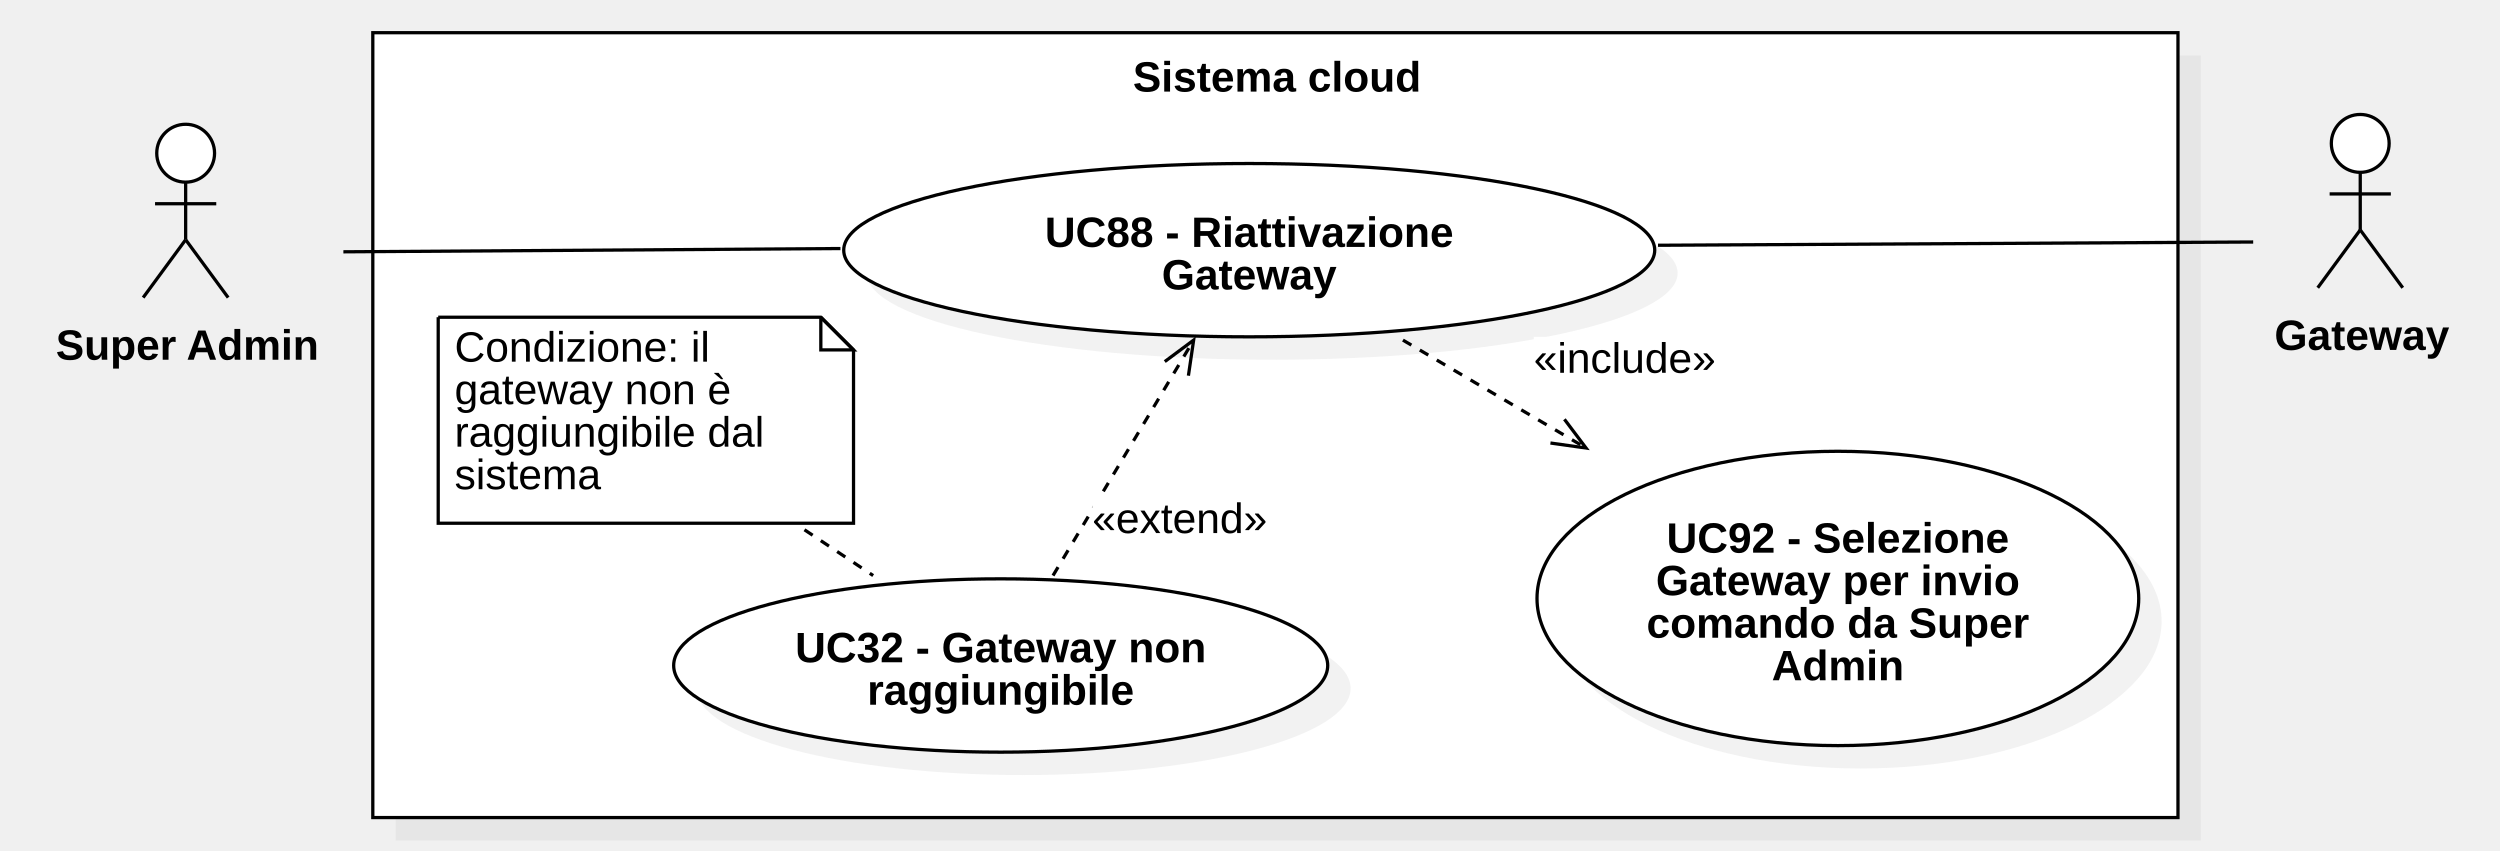
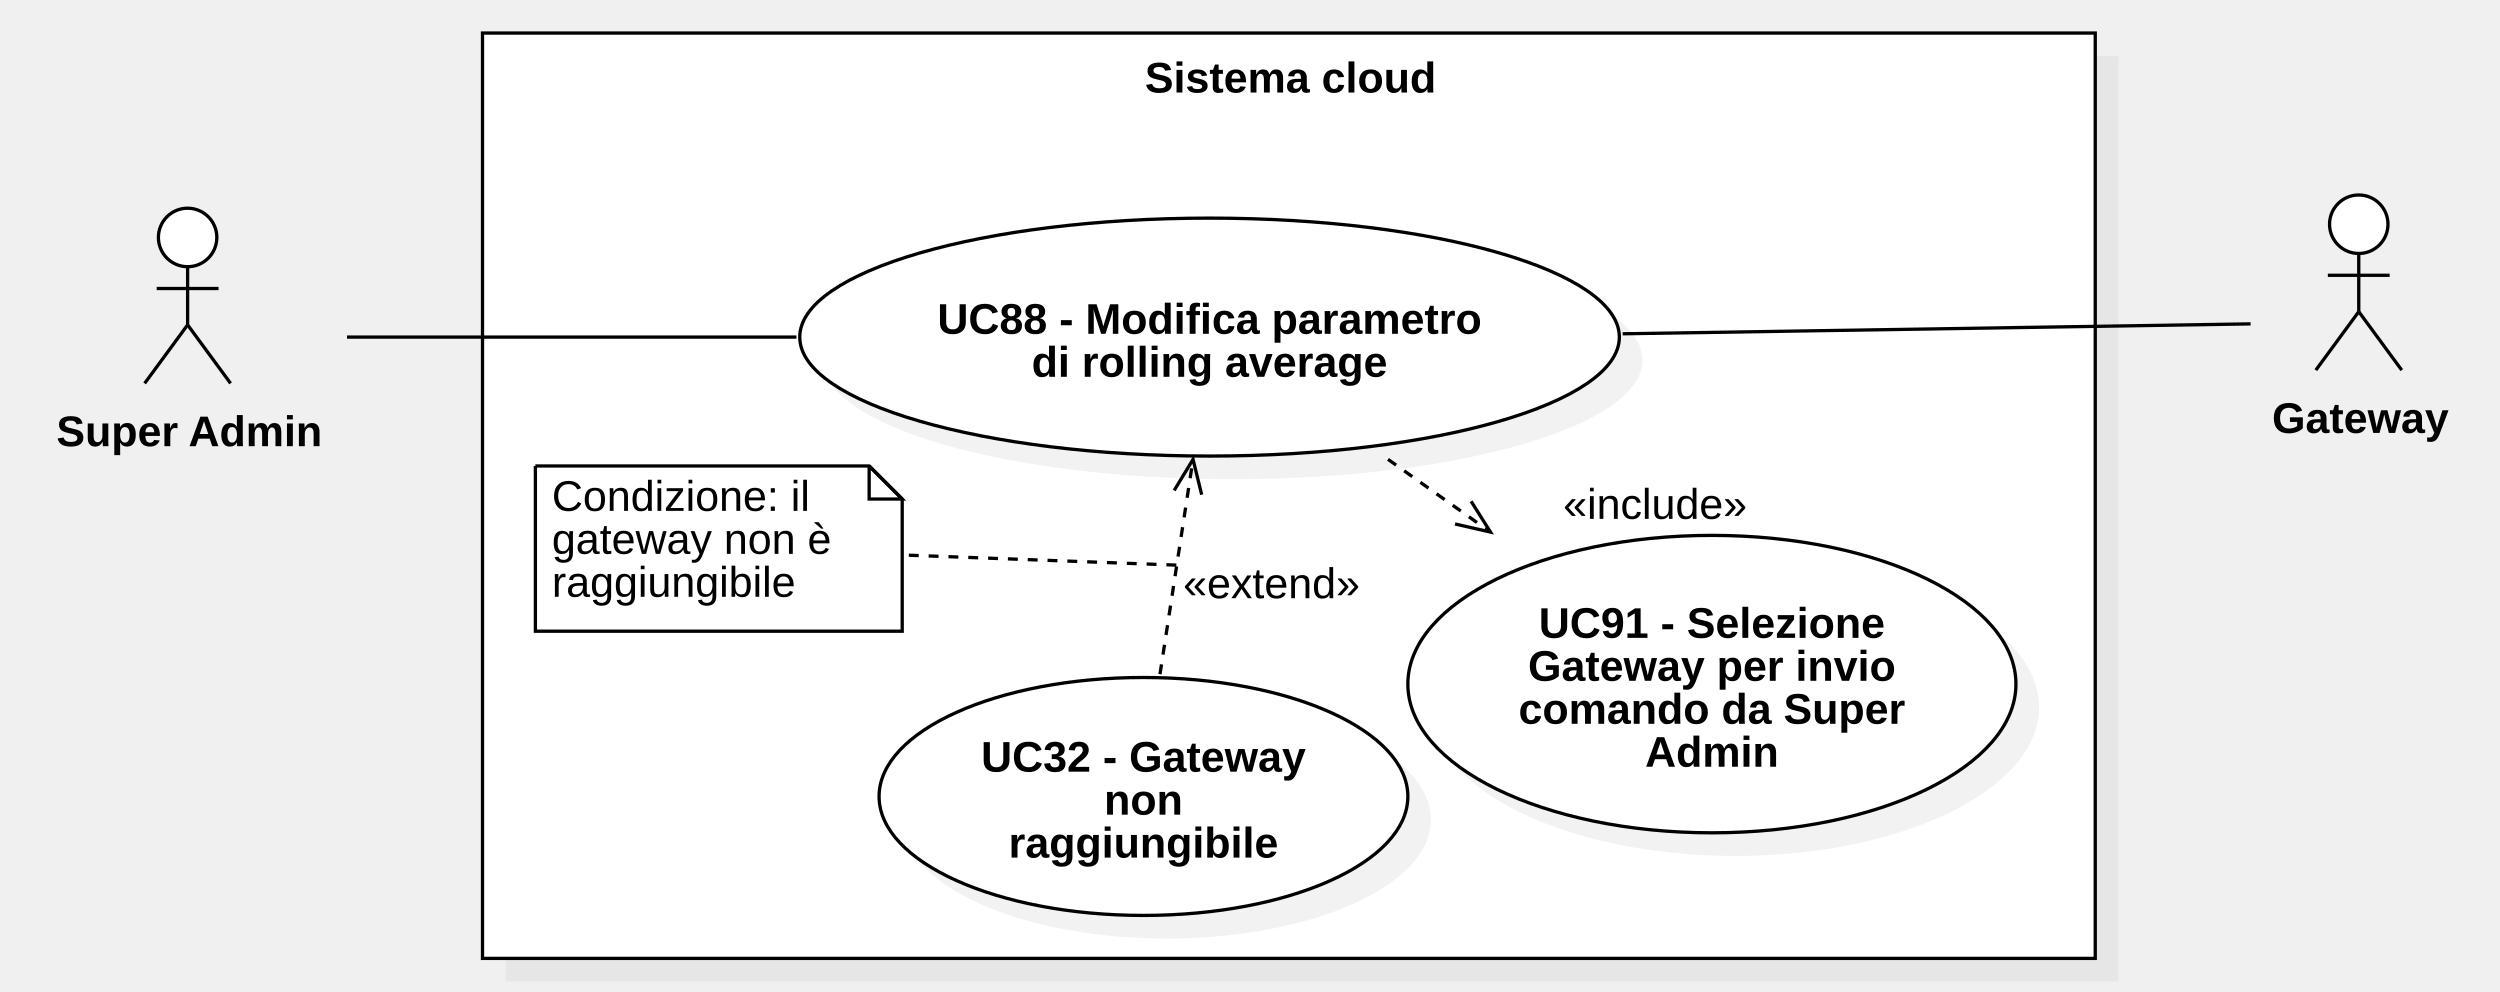
- <svg xmlns="http://www.w3.org/2000/svg" version="1.1" width="764.473" height="260">
+ <svg xmlns="http://www.w3.org/2000/svg" version="1.1" width="756.473" height="300">
  <defs />
  <g>
    <g>
-       <rect fill="#C0C0C0" stroke="none" x="139" y="32" width="552" height="240" transform="matrix(1 0 0 1 -18 -15)" fill-opacity="0.2" />
+       <rect fill="#C0C0C0" stroke="none" x="167" y="28" width="488" height="280" transform="matrix(1 0 0 1 -14 -11)" fill-opacity="0.2" />
    </g>
    <g>
-       <rect fill="#ffffff" stroke="none" x="132" y="25" width="552" height="240" transform="matrix(1 0 0 1 -18 -15)" />
+       <rect fill="#ffffff" stroke="none" x="160" y="21" width="488" height="280" transform="matrix(1 0 0 1 -14 -11)" />
    </g>
    <g>
-       <path fill="none" stroke="#000000" paint-order="fill stroke markers" d=" M 114 10 L 666 10 L 666 250 L 114 250 L 114 10 Z Z" stroke-miterlimit="10" stroke-dasharray="" />
+       <path fill="none" stroke="#000000" paint-order="fill stroke markers" d=" M 146 10 L 634 10 L 634 290 L 146 290 L 146 10 Z Z" stroke-miterlimit="10" stroke-dasharray="" />
    </g>
    <g>
      <g>
        <path fill="none" stroke="none" />
-         <text fill="#000000" stroke="none" font-family="Arial" font-size="13px" font-style="normal" font-weight="bold" text-decoration="undefined" x="408.5" y="38.5" text-anchor="middle" dominant-baseline="central" transform="matrix(1 0 0 1 -18 -15)">Sistema cloud</text>
+         <text fill="#000000" stroke="none" font-family="Arial" font-size="13px" font-style="normal" font-weight="bold" text-decoration="undefined" x="404.5" y="34.5" text-anchor="middle" dominant-baseline="central" transform="matrix(1 0 0 1 -14 -11)">Sistema cloud</text>
      </g>
    </g>
    <g>
-       <path fill="#ffffff" stroke="none" paint-order="stroke fill markers" d=" M 47.931 46.85 C 47.931 41.962 51.889 38 56.771 38 C 61.653 38 65.611 41.962 65.611 46.85 C 65.611 51.738 61.653 55.7 56.771 55.7 C 51.889 55.7 47.931 51.738 47.931 46.85 Z" />
+       <path fill="#C0C0C0" stroke="none" paint-order="stroke fill markers" d=" M 249 109 C 249 89.118 304.517 73 373 73 C 441.483 73 497 89.118 497 109 C 497 128.882 441.483 145 373 145 C 304.517 145 249 128.882 249 109 Z" fill-opacity="0.2" />
    </g>
    <g>
-       <path fill="none" stroke="#000000" paint-order="fill stroke markers" d=" M 47.931 46.85 C 47.931 41.962 51.889 38 56.771 38 C 61.653 38 65.611 41.962 65.611 46.85 C 65.611 51.738 61.653 55.7 56.771 55.7 C 51.889 55.7 47.931 51.738 47.931 46.85 Z" stroke-miterlimit="10" stroke-dasharray="" />
+       <path fill="#ffffff" stroke="none" paint-order="stroke fill markers" d=" M 242 102 C 242 82.118 297.517 66 366 66 C 434.483 66 490 82.118 490 102 C 490 121.882 434.483 138 366 138 C 297.517 138 242 121.882 242 102 Z" />
    </g>
    <g>
-       <path fill="none" stroke="#000000" paint-order="fill stroke markers" d=" M 56.771 55.7 L 56.771 73.3" stroke-miterlimit="10" stroke-dasharray="" />
-     </g>
-     <g>
-       <path fill="none" stroke="#000000" paint-order="fill stroke markers" d=" M 47.411 62.3 L 66.131 62.3" stroke-miterlimit="10" stroke-dasharray="" />
-     </g>
-     <g>
-       <path fill="none" stroke="#000000" paint-order="fill stroke markers" d=" M 56.771 73.3 L 43.771 91" stroke-miterlimit="10" stroke-dasharray="" />
-     </g>
-     <g>
-       <path fill="none" stroke="#000000" paint-order="fill stroke markers" d=" M 56.771 73.3 L 69.771 91" stroke-miterlimit="10" stroke-dasharray="" />
+       <path fill="none" stroke="#000000" paint-order="fill stroke markers" d=" M 242 102 C 242 82.118 297.517 66 366 66 C 434.483 66 490 82.118 490 102 C 490 121.882 434.483 138 366 138 C 297.517 138 242 121.882 242 102 Z" stroke-miterlimit="10" stroke-dasharray="" />
    </g>
    <g>
      <g>
        <path fill="none" stroke="none" />
-         <text fill="#000000" stroke="none" font-family="Arial" font-size="13px" font-style="normal" font-weight="bold" text-decoration="undefined" x="75.271" y="120.5" text-anchor="middle" dominant-baseline="central" transform="matrix(1 0 0 1 -18 -15)">Super Admin</text>
+         <text fill="#000000" stroke="none" font-family="Arial" font-size="13px" font-style="normal" font-weight="bold" text-decoration="undefined" x="380" y="107.5" text-anchor="middle" dominant-baseline="central" transform="matrix(1 0 0 1 -14 -11)">UC88 - Modifica parametro</text>
+         <text fill="#000000" stroke="none" font-family="Arial" font-size="13px" font-style="normal" font-weight="bold" text-decoration="undefined" x="380" y="120.5" text-anchor="middle" dominant-baseline="central" transform="matrix(1 0 0 1 -14 -11)">di rolling average</text>
      </g>
    </g>
    <g>
-       <path fill="#C0C0C0" stroke="none" paint-order="stroke fill markers" d=" M 265 83.5 C 265 68.864 320.517 57 389 57 C 457.483 57 513 68.864 513 83.5 C 513 98.136 457.483 110 389 110 C 320.517 110 265 98.136 265 83.5 Z" fill-opacity="0.2" />
+       <path fill="#C0C0C0" stroke="none" paint-order="stroke fill markers" d=" M 433 214 C 433 189.147 474.19 169 525 169 C 575.81 169 617 189.147 617 214 C 617 238.853 575.81 259 525 259 C 474.19 259 433 238.853 433 214 Z" fill-opacity="0.2" />
    </g>
    <g>
-       <path fill="#ffffff" stroke="none" paint-order="stroke fill markers" d=" M 258 76.5 C 258 61.864 313.517 50 382 50 C 450.483 50 506 61.864 506 76.5 C 506 91.136 450.483 103 382 103 C 313.517 103 258 91.136 258 76.5 Z" />
+       <path fill="#ffffff" stroke="none" paint-order="stroke fill markers" d=" M 426 207 C 426 182.147 467.19 162 518 162 C 568.81 162 610 182.147 610 207 C 610 231.853 568.81 252 518 252 C 467.19 252 426 231.853 426 207 Z" />
    </g>
    <g>
-       <path fill="none" stroke="#000000" paint-order="fill stroke markers" d=" M 258 76.5 C 258 61.864 313.517 50 382 50 C 450.483 50 506 61.864 506 76.5 C 506 91.136 450.483 103 382 103 C 313.517 103 258 91.136 258 76.5 Z" stroke-miterlimit="10" stroke-dasharray="" />
+       <path fill="none" stroke="#000000" paint-order="fill stroke markers" d=" M 426 207 C 426 182.147 467.19 162 518 162 C 568.81 162 610 182.147 610 207 C 610 231.853 568.81 252 518 252 C 467.19 252 426 231.853 426 207 Z" stroke-miterlimit="10" stroke-dasharray="" />
    </g>
    <g>
      <g>
        <path fill="none" stroke="none" />
-         <text fill="#000000" stroke="none" font-family="Arial" font-size="13px" font-style="normal" font-weight="bold" text-decoration="undefined" x="400" y="86" text-anchor="middle" dominant-baseline="central" transform="matrix(1 0 0 1 -18 -15)">UC88 - Riattivazione</text>
-         <text fill="#000000" stroke="none" font-family="Arial" font-size="13px" font-style="normal" font-weight="bold" text-decoration="undefined" x="400" y="99" text-anchor="middle" dominant-baseline="central" transform="matrix(1 0 0 1 -18 -15)">Gateway</text>
+         <text fill="#000000" stroke="none" font-family="Arial" font-size="13px" font-style="normal" font-weight="bold" text-decoration="undefined" x="532" y="199.5" text-anchor="middle" dominant-baseline="central" transform="matrix(1 0 0 1 -14 -11)">UC91 - Selezione</text>
+         <text fill="#000000" stroke="none" font-family="Arial" font-size="13px" font-style="normal" font-weight="bold" text-decoration="undefined" x="532" y="212.5" text-anchor="middle" dominant-baseline="central" transform="matrix(1 0 0 1 -14 -11)">Gateway per invio</text>
+         <text fill="#000000" stroke="none" font-family="Arial" font-size="13px" font-style="normal" font-weight="bold" text-decoration="undefined" x="532" y="225.5" text-anchor="middle" dominant-baseline="central" transform="matrix(1 0 0 1 -14 -11)">comando da Super</text>
+         <text fill="#000000" stroke="none" font-family="Arial" font-size="13px" font-style="normal" font-weight="bold" text-decoration="undefined" x="532" y="238.5" text-anchor="middle" dominant-baseline="central" transform="matrix(1 0 0 1 -14 -11)">Admin</text>
      </g>
    </g>
    <g>
-       <path fill="#ffffff" stroke="none" paint-order="stroke fill markers" d=" M 712.896 43.85 C 712.896 38.962 716.854 35 721.736 35 C 726.619 35 730.576 38.962 730.576 43.85 C 730.576 48.738 726.619 52.7 721.736 52.7 C 716.854 52.7 712.896 48.738 712.896 43.85 Z" />
+       <path fill="none" stroke="#000000" paint-order="fill stroke markers" d=" M 420 139 L 451 161" stroke-miterlimit="10" stroke-dasharray="3" />
    </g>
    <g>
-       <path fill="none" stroke="#000000" paint-order="fill stroke markers" d=" M 712.896 43.85 C 712.896 38.962 716.854 35 721.736 35 C 726.619 35 730.576 38.962 730.576 43.85 C 730.576 48.738 726.619 52.7 721.736 52.7 C 716.854 52.7 712.896 48.738 712.896 43.85 Z" stroke-miterlimit="10" stroke-dasharray="" />
+       <path fill="none" stroke="#000000" paint-order="fill stroke markers" d=" M 440.276 158.551 L 451 161 L 445.149 151.685" stroke-miterlimit="10" stroke-dasharray="" />
    </g>
    <g>
-       <path fill="none" stroke="#000000" paint-order="fill stroke markers" d=" M 721.736 52.7 L 721.736 70.3" stroke-miterlimit="10" stroke-dasharray="" />
-     </g>
-     <g>
-       <path fill="none" stroke="#000000" paint-order="fill stroke markers" d=" M 712.376 59.3 L 731.096 59.3" stroke-miterlimit="10" stroke-dasharray="" />
-     </g>
-     <g>
-       <path fill="none" stroke="#000000" paint-order="fill stroke markers" d=" M 721.736 70.3 L 708.736 88" stroke-miterlimit="10" stroke-dasharray="" />
-     </g>
-     <g>
-       <path fill="none" stroke="#000000" paint-order="fill stroke markers" d=" M 721.736 70.3 L 734.736 88" stroke-miterlimit="10" stroke-dasharray="" />
+       <rect fill="#ffffff" stroke="none" x="487" y="157" width="55.656" height="13" transform="matrix(1 0 0 1 -14 -11)" />
    </g>
    <g>
      <g>
        <path fill="none" stroke="none" />
-         <text fill="#000000" stroke="none" font-family="Arial" font-size="13px" font-style="normal" font-weight="bold" text-decoration="undefined" x="740.236" y="117.5" text-anchor="middle" dominant-baseline="central" transform="matrix(1 0 0 1 -18 -15)">Gateway</text>
+         <text fill="#000000" stroke="none" font-family="Arial" font-size="13px" font-style="normal" font-weight="normal" text-decoration="undefined" x="514.828" y="163.5" text-anchor="middle" dominant-baseline="central" transform="matrix(1 0 0 1 -14 -11)">«include»</text>
      </g>
    </g>
    <g>
-       <path fill="#C0C0C0" stroke="none" paint-order="stroke fill markers" d=" M 477 190 C 477 165.147 518.19 145 569 145 C 619.81 145 661 165.147 661 190 C 661 214.853 619.81 235 569 235 C 518.19 235 477 214.853 477 190 Z" fill-opacity="0.2" />
+       <path fill="#ffffff" stroke="none" paint-order="stroke fill markers" d=" M 47.931 71.85 C 47.931 66.962 51.889 63 56.771 63 C 61.653 63 65.611 66.962 65.611 71.85 C 65.611 76.738 61.653 80.7 56.771 80.7 C 51.889 80.7 47.931 76.738 47.931 71.85 Z" />
    </g>
    <g>
-       <path fill="#ffffff" stroke="none" paint-order="stroke fill markers" d=" M 470 183 C 470 158.147 511.19 138 562 138 C 612.81 138 654 158.147 654 183 C 654 207.853 612.81 228 562 228 C 511.19 228 470 207.853 470 183 Z" />
+       <path fill="none" stroke="#000000" paint-order="fill stroke markers" d=" M 47.931 71.85 C 47.931 66.962 51.889 63 56.771 63 C 61.653 63 65.611 66.962 65.611 71.85 C 65.611 76.738 61.653 80.7 56.771 80.7 C 51.889 80.7 47.931 76.738 47.931 71.85 Z" stroke-miterlimit="10" stroke-dasharray="" />
    </g>
    <g>
-       <path fill="none" stroke="#000000" paint-order="fill stroke markers" d=" M 470 183 C 470 158.147 511.19 138 562 138 C 612.81 138 654 158.147 654 183 C 654 207.853 612.81 228 562 228 C 511.19 228 470 207.853 470 183 Z" stroke-miterlimit="10" stroke-dasharray="" />
+       <path fill="none" stroke="#000000" paint-order="fill stroke markers" d=" M 56.771 80.7 L 56.771 98.3" stroke-miterlimit="10" stroke-dasharray="" />
+     </g>
+     <g>
+       <path fill="none" stroke="#000000" paint-order="fill stroke markers" d=" M 47.411 87.3 L 66.131 87.3" stroke-miterlimit="10" stroke-dasharray="" />
+     </g>
+     <g>
+       <path fill="none" stroke="#000000" paint-order="fill stroke markers" d=" M 56.771 98.3 L 43.771 116" stroke-miterlimit="10" stroke-dasharray="" />
+     </g>
+     <g>
+       <path fill="none" stroke="#000000" paint-order="fill stroke markers" d=" M 56.771 98.3 L 69.771 116" stroke-miterlimit="10" stroke-dasharray="" />
    </g>
    <g>
      <g>
        <path fill="none" stroke="none" />
-         <text fill="#000000" stroke="none" font-family="Arial" font-size="13px" font-style="normal" font-weight="bold" text-decoration="undefined" x="580" y="179.5" text-anchor="middle" dominant-baseline="central" transform="matrix(1 0 0 1 -18 -15)">UC92 - Selezione</text>
-         <text fill="#000000" stroke="none" font-family="Arial" font-size="13px" font-style="normal" font-weight="bold" text-decoration="undefined" x="580" y="192.5" text-anchor="middle" dominant-baseline="central" transform="matrix(1 0 0 1 -18 -15)">Gateway per invio</text>
-         <text fill="#000000" stroke="none" font-family="Arial" font-size="13px" font-style="normal" font-weight="bold" text-decoration="undefined" x="580" y="205.5" text-anchor="middle" dominant-baseline="central" transform="matrix(1 0 0 1 -18 -15)">comando da Super</text>
-         <text fill="#000000" stroke="none" font-family="Arial" font-size="13px" font-style="normal" font-weight="bold" text-decoration="undefined" x="580" y="218.5" text-anchor="middle" dominant-baseline="central" transform="matrix(1 0 0 1 -18 -15)">Admin</text>
+         <text fill="#000000" stroke="none" font-family="Arial" font-size="13px" font-style="normal" font-weight="bold" text-decoration="undefined" x="71.271" y="141.5" text-anchor="middle" dominant-baseline="central" transform="matrix(1 0 0 1 -14 -11)">Super Admin</text>
      </g>
    </g>
    <g>
-       <path fill="none" stroke="#000000" paint-order="fill stroke markers" d=" M 429 104 L 485 137" stroke-miterlimit="10" stroke-dasharray="3" />
+       <path fill="#ffffff" stroke="none" paint-order="stroke fill markers" d=" M 704.896 67.85 C 704.896 62.962 708.854 59 713.736 59 C 718.619 59 722.576 62.962 722.576 67.85 C 722.576 72.738 718.619 76.7 713.736 76.7 C 708.854 76.7 704.896 72.738 704.896 67.85 Z" />
    </g>
    <g>
-       <path fill="none" stroke="#000000" paint-order="fill stroke markers" d=" M 474.107 135.467 L 485 137 L 478.382 128.214" stroke-miterlimit="10" stroke-dasharray="" />
+       <path fill="none" stroke="#000000" paint-order="fill stroke markers" d=" M 704.896 67.85 C 704.896 62.962 708.854 59 713.736 59 C 718.619 59 722.576 62.962 722.576 67.85 C 722.576 72.738 718.619 76.7 713.736 76.7 C 708.854 76.7 704.896 72.738 704.896 67.85 Z" stroke-miterlimit="10" stroke-dasharray="" />
    </g>
    <g>
-       <rect fill="#ffffff" stroke="none" x="487" y="118" width="55.656" height="13" transform="matrix(1 0 0 1 -18 -15)" />
+       <path fill="none" stroke="#000000" paint-order="fill stroke markers" d=" M 713.736 76.7 L 713.736 94.3" stroke-miterlimit="10" stroke-dasharray="" />
+     </g>
+     <g>
+       <path fill="none" stroke="#000000" paint-order="fill stroke markers" d=" M 704.376 83.3 L 723.096 83.3" stroke-miterlimit="10" stroke-dasharray="" />
+     </g>
+     <g>
+       <path fill="none" stroke="#000000" paint-order="fill stroke markers" d=" M 713.736 94.3 L 700.736 112" stroke-miterlimit="10" stroke-dasharray="" />
+     </g>
+     <g>
+       <path fill="none" stroke="#000000" paint-order="fill stroke markers" d=" M 713.736 94.3 L 726.736 112" stroke-miterlimit="10" stroke-dasharray="" />
    </g>
    <g>
      <g>
        <path fill="none" stroke="none" />
-         <text fill="#000000" stroke="none" font-family="Arial" font-size="13px" font-style="normal" font-weight="normal" text-decoration="undefined" x="514.828" y="124.5" text-anchor="middle" dominant-baseline="central" transform="matrix(1 0 0 1 -18 -15)">«include»</text>
+         <text fill="#000000" stroke="none" font-family="Arial" font-size="13px" font-style="normal" font-weight="bold" text-decoration="undefined" x="728.236" y="137.5" text-anchor="middle" dominant-baseline="central" transform="matrix(1 0 0 1 -14 -11)">Gateway</text>
      </g>
    </g>
    <g>
-       <path fill="none" stroke="#000000" paint-order="fill stroke markers" d=" M 105 77 L 257 76" stroke-miterlimit="10" stroke-dasharray="" />
+       <path fill="none" stroke="#000000" paint-order="fill stroke markers" d=" M 105 102 L 241 102" stroke-miterlimit="10" stroke-dasharray="" />
    </g>
    <g>
-       <path fill="none" stroke="#000000" paint-order="fill stroke markers" d=" M 689 74 L 507 75" stroke-miterlimit="10" stroke-dasharray="" />
+       <path fill="none" stroke="#000000" paint-order="fill stroke markers" d=" M 681 98 L 491 101" stroke-miterlimit="10" stroke-dasharray="" />
    </g>
    <g>
-       <path fill="none" stroke="#000000" paint-order="fill stroke markers" d=" M 322 176 L 365 104" stroke-miterlimit="10" stroke-dasharray="3" />
+       <path fill="#C0C0C0" stroke="none" paint-order="stroke fill markers" d=" M 273 248 C 273 228.118 308.817 212 353 212 C 397.183 212 433 228.118 433 248 C 433 267.882 397.183 284 353 284 C 308.817 284 273 267.882 273 248 Z" fill-opacity="0.2" />
    </g>
    <g>
-       <path fill="none" stroke="#000000" paint-order="fill stroke markers" d=" M 363.403 114.883 L 365 104 L 356.175 110.567" stroke-miterlimit="10" stroke-dasharray="" />
+       <path fill="#ffffff" stroke="none" paint-order="stroke fill markers" d=" M 266 241 C 266 221.118 301.817 205 346 205 C 390.183 205 426 221.118 426 241 C 426 260.882 390.183 277 346 277 C 301.817 277 266 260.882 266 241 Z" />
    </g>
    <g>
-       <rect fill="#ffffff" stroke="none" x="352" y="167" width="53.492" height="13" transform="matrix(1 0 0 1 -18 -15)" />
+       <path fill="none" stroke="#000000" paint-order="fill stroke markers" d=" M 266 241 C 266 221.118 301.817 205 346 205 C 390.183 205 426 221.118 426 241 C 426 260.882 390.183 277 346 277 C 301.817 277 266 260.882 266 241 Z" stroke-miterlimit="10" stroke-dasharray="" />
    </g>
    <g>
      <g>
        <path fill="none" stroke="none" />
-         <text fill="#000000" stroke="none" font-family="Arial" font-size="13px" font-style="normal" font-weight="normal" text-decoration="undefined" x="378.746" y="173.5" text-anchor="middle" dominant-baseline="central" transform="matrix(1 0 0 1 -18 -15)">«extend»</text>
+         <text fill="#000000" stroke="none" font-family="Arial" font-size="13px" font-style="normal" font-weight="bold" text-decoration="undefined" x="360" y="240" text-anchor="middle" dominant-baseline="central" transform="matrix(1 0 0 1 -14 -11)">UC32 - Gateway</text>
+         <text fill="#000000" stroke="none" font-family="Arial" font-size="13px" font-style="normal" font-weight="bold" text-decoration="undefined" x="360" y="253" text-anchor="middle" dominant-baseline="central" transform="matrix(1 0 0 1 -14 -11)">non</text>
+         <text fill="#000000" stroke="none" font-family="Arial" font-size="13px" font-style="normal" font-weight="bold" text-decoration="undefined" x="360" y="266" text-anchor="middle" dominant-baseline="central" transform="matrix(1 0 0 1 -14 -11)">raggiungibile</text>
      </g>
    </g>
    <g>
-       <path fill="#C0C0C0" stroke="none" paint-order="stroke fill markers" d=" M 213 210.5 C 213 195.864 257.772 184 313 184 C 368.228 184 413 195.864 413 210.5 C 413 225.136 368.228 237 313 237 C 257.772 237 213 225.136 213 210.5 Z" fill-opacity="0.2" />
+       <path fill="none" stroke="#000000" paint-order="fill stroke markers" d=" M 351 204 L 361 139" stroke-miterlimit="10" stroke-dasharray="3" />
    </g>
    <g>
-       <path fill="#ffffff" stroke="none" paint-order="stroke fill markers" d=" M 206 203.5 C 206 188.864 250.772 177 306 177 C 361.228 177 406 188.864 406 203.5 C 406 218.136 361.228 230 306 230 C 250.772 230 206 218.136 206 203.5 Z" />
+       <path fill="none" stroke="#000000" paint-order="fill stroke markers" d=" M 363.615 149.685 L 361 139 L 355.294 148.404" stroke-miterlimit="10" stroke-dasharray="" />
    </g>
    <g>
-       <path fill="none" stroke="#000000" paint-order="fill stroke markers" d=" M 206 203.5 C 206 188.864 250.772 177 306 177 C 361.228 177 406 188.864 406 203.5 C 406 218.136 361.228 230 306 230 C 250.772 230 206 218.136 206 203.5 Z" stroke-miterlimit="10" stroke-dasharray="" />
+       <rect fill="#ffffff" stroke="none" x="372" y="181" width="53.492" height="13" transform="matrix(1 0 0 1 -14 -11)" />
    </g>
    <g>
      <g>
        <path fill="none" stroke="none" />
-         <text fill="#000000" stroke="none" font-family="Arial" font-size="13px" font-style="normal" font-weight="bold" text-decoration="undefined" x="324" y="213" text-anchor="middle" dominant-baseline="central" transform="matrix(1 0 0 1 -18 -15)">UC32 - Gateway non</text>
-         <text fill="#000000" stroke="none" font-family="Arial" font-size="13px" font-style="normal" font-weight="bold" text-decoration="undefined" x="324" y="226" text-anchor="middle" dominant-baseline="central" transform="matrix(1 0 0 1 -18 -15)">raggiungibile</text>
+         <text fill="#000000" stroke="none" font-family="Arial" font-size="13px" font-style="normal" font-weight="normal" text-decoration="undefined" x="398.746" y="187.5" text-anchor="middle" dominant-baseline="central" transform="matrix(1 0 0 1 -14 -11)">«extend»</text>
      </g>
    </g>
    <g>
-       <path fill="#ffffff" stroke="none" paint-order="stroke fill markers" d=" M 134 97 L 251 97 L 261 107 L 261 160 L 134 160 L 134 97" />
+       <path fill="#ffffff" stroke="none" paint-order="stroke fill markers" d=" M 162 141 L 263 141 L 273 151 L 273 191 L 162 191 L 162 141" />
    </g>
    <g>
-       <path fill="none" stroke="#000000" paint-order="fill stroke markers" d=" M 134 97 L 251 97 L 261 107 L 261 160 L 134 160 L 134 97 L 134 97" stroke-miterlimit="10" stroke-dasharray="" />
+       <path fill="none" stroke="#000000" paint-order="fill stroke markers" d=" M 162 141 L 263 141 L 273 151 L 273 191 L 162 191 L 162 141 L 162 141" stroke-miterlimit="10" stroke-dasharray="" />
    </g>
    <g>
-       <path fill="none" stroke="#000000" paint-order="fill stroke markers" d=" M 251 97 L 251 107 L 261 107 L 251 97" stroke-miterlimit="10" stroke-dasharray="" />
+       <path fill="none" stroke="#000000" paint-order="fill stroke markers" d=" M 263 141 L 263 151 L 273 151 L 263 141" stroke-miterlimit="10" stroke-dasharray="" />
    </g>
    <g>
      <g>
        <path fill="none" stroke="none" />
-         <text fill="#000000" stroke="none" font-family="Arial" font-size="13px" font-style="normal" font-weight="normal" text-decoration="undefined" x="157" y="117" text-anchor="start" dominant-baseline="text-before-edge" transform="matrix(1 0 0 1 -18 -15)">Condizione: il</text>
-         <text fill="#000000" stroke="none" font-family="Arial" font-size="13px" font-style="normal" font-weight="normal" text-decoration="undefined" x="157" y="130" text-anchor="start" dominant-baseline="text-before-edge" transform="matrix(1 0 0 1 -18 -15)">gateway non è</text>
-         <text fill="#000000" stroke="none" font-family="Arial" font-size="13px" font-style="normal" font-weight="normal" text-decoration="undefined" x="157" y="143" text-anchor="start" dominant-baseline="text-before-edge" transform="matrix(1 0 0 1 -18 -15)">raggiungibile dal</text>
-         <text fill="#000000" stroke="none" font-family="Arial" font-size="13px" font-style="normal" font-weight="normal" text-decoration="undefined" x="157" y="156" text-anchor="start" dominant-baseline="text-before-edge" transform="matrix(1 0 0 1 -18 -15)">sistema</text>
+         <text fill="#000000" stroke="none" font-family="Arial" font-size="13px" font-style="normal" font-weight="normal" text-decoration="undefined" x="181" y="157" text-anchor="start" dominant-baseline="text-before-edge" transform="matrix(1 0 0 1 -14 -11)">Condizione: il</text>
+         <text fill="#000000" stroke="none" font-family="Arial" font-size="13px" font-style="normal" font-weight="normal" text-decoration="undefined" x="181" y="170" text-anchor="start" dominant-baseline="text-before-edge" transform="matrix(1 0 0 1 -14 -11)">gateway non è</text>
+         <text fill="#000000" stroke="none" font-family="Arial" font-size="13px" font-style="normal" font-weight="normal" text-decoration="undefined" x="181" y="183" text-anchor="start" dominant-baseline="text-before-edge" transform="matrix(1 0 0 1 -14 -11)">raggiungibile</text>
      </g>
    </g>
    <g>
-       <path fill="none" stroke="#000000" paint-order="fill stroke markers" d=" M 246 162 L 267 176" stroke-miterlimit="10" stroke-dasharray="3" />
+       <path fill="none" stroke="#000000" paint-order="fill stroke markers" d=" M 275 168 L 356 171" stroke-miterlimit="10" stroke-dasharray="3" />
    </g>
  </g>
</svg>
